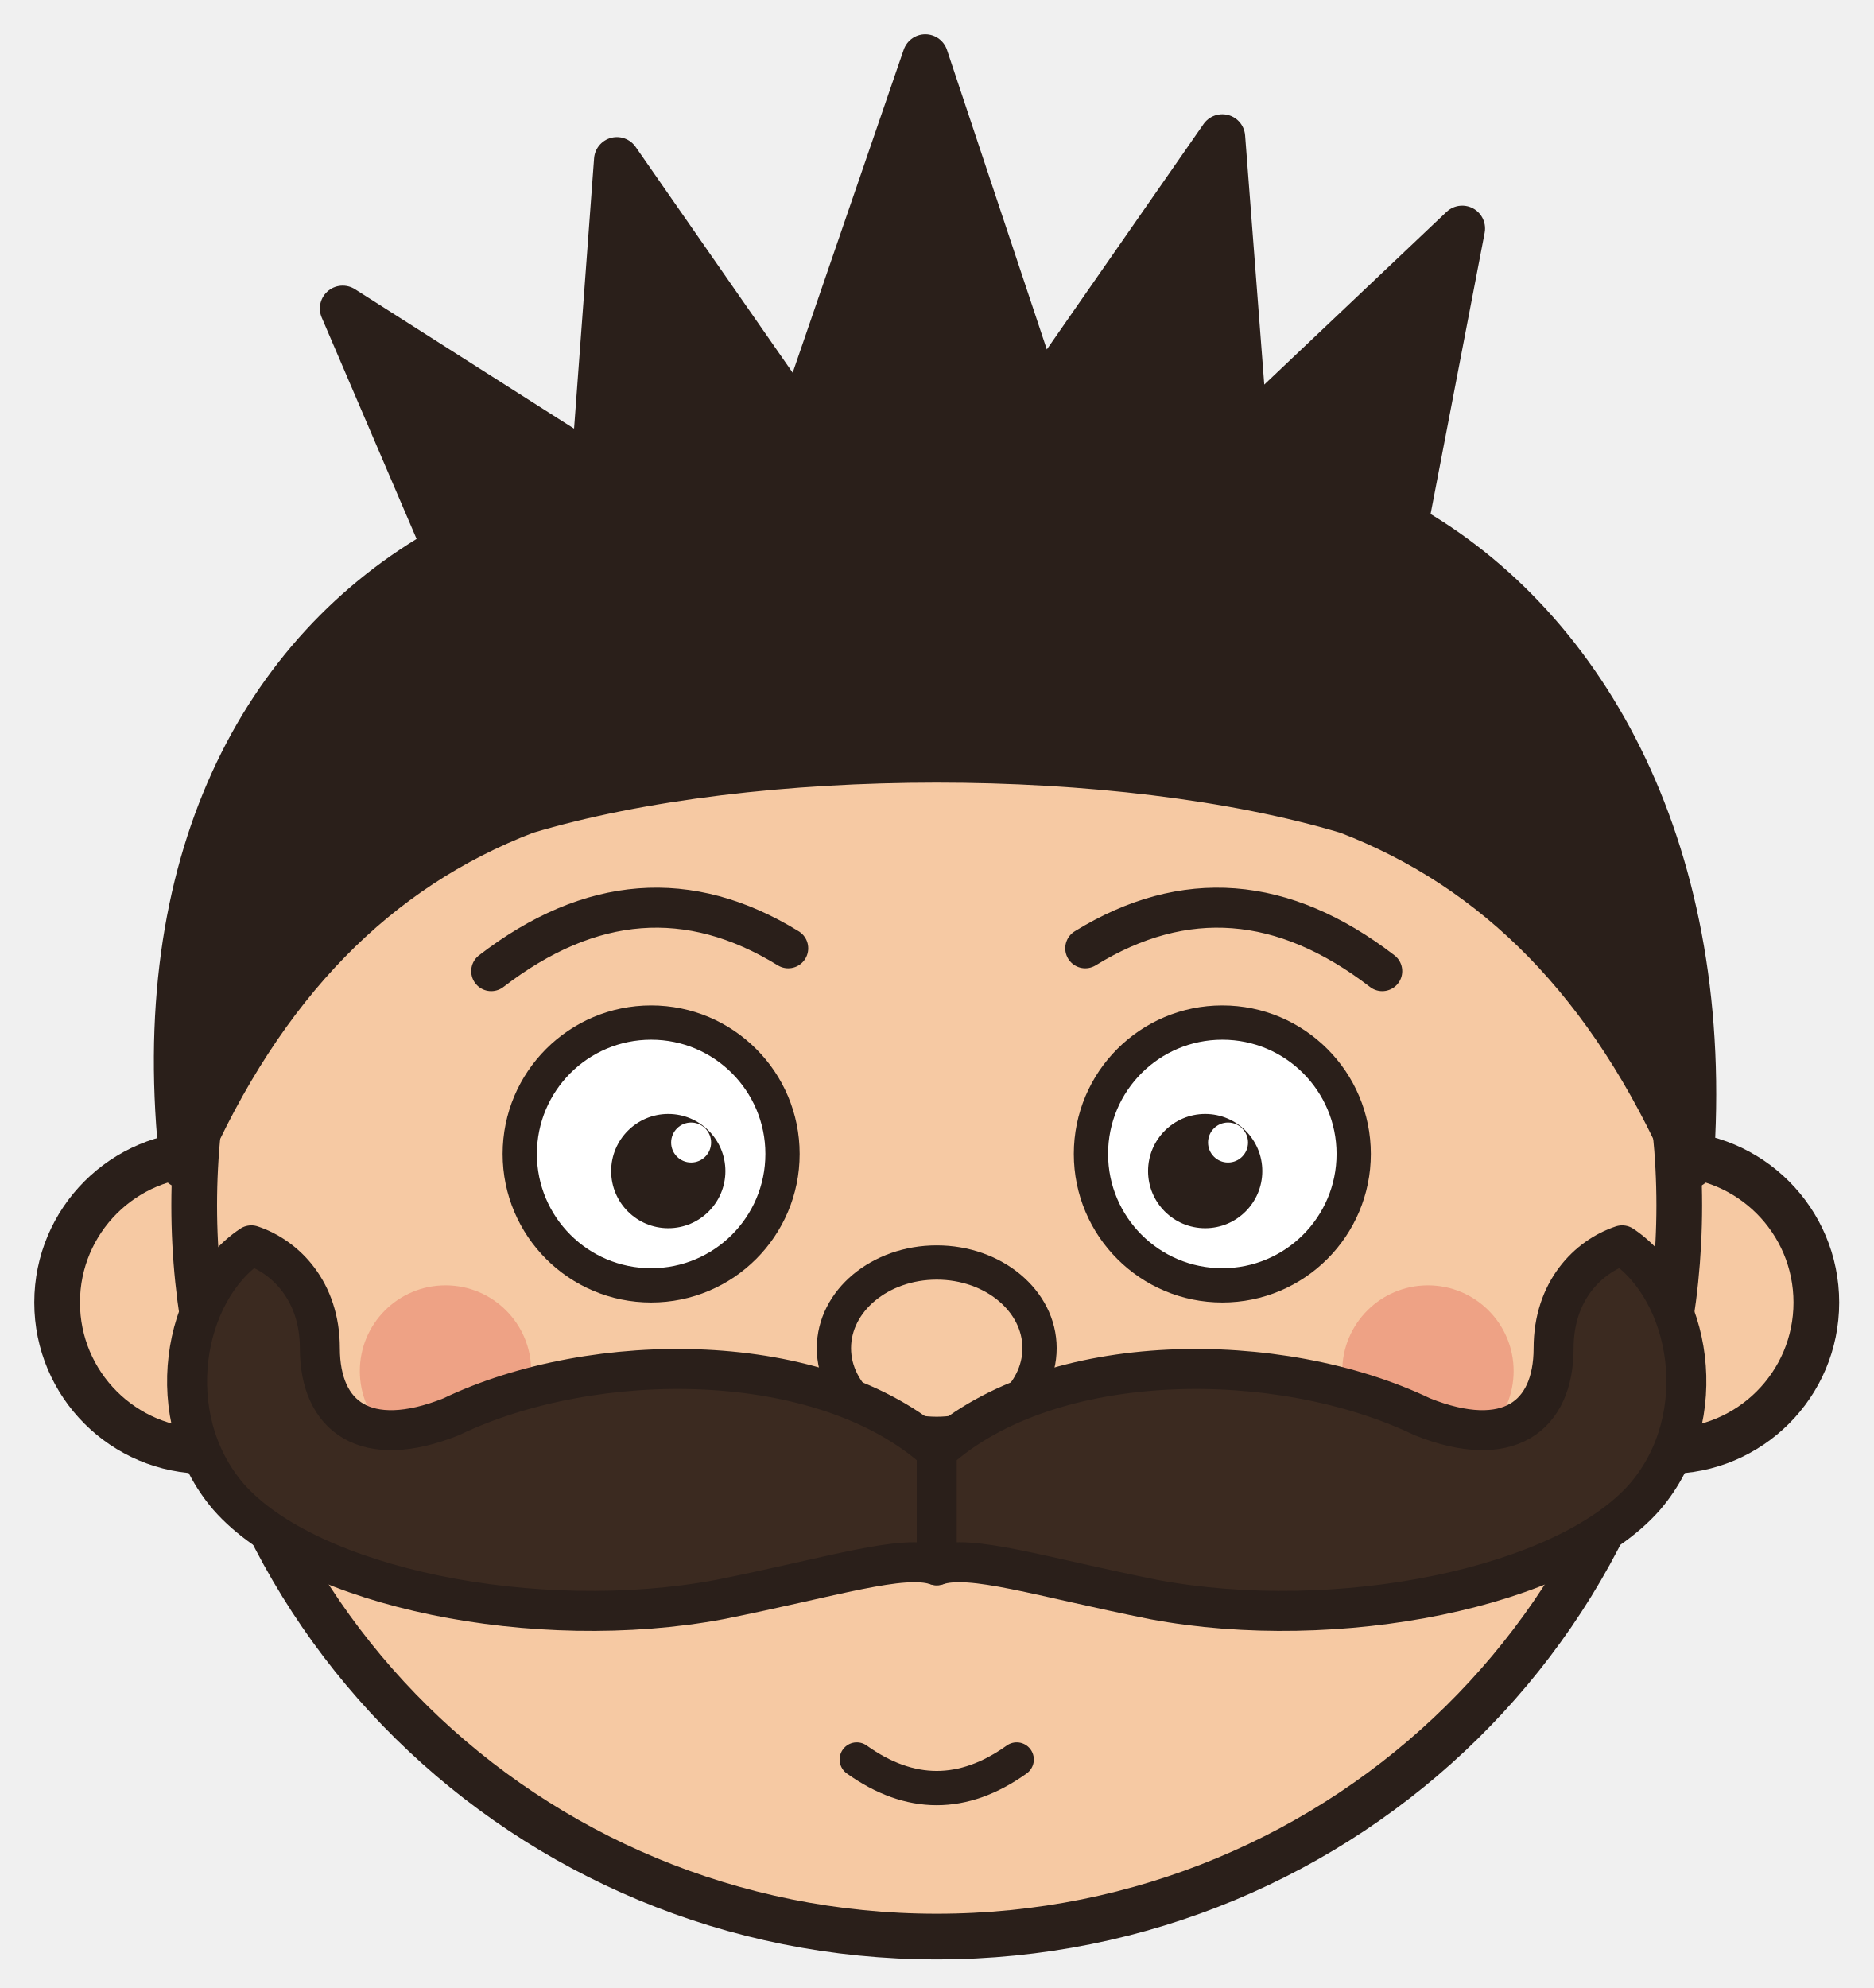
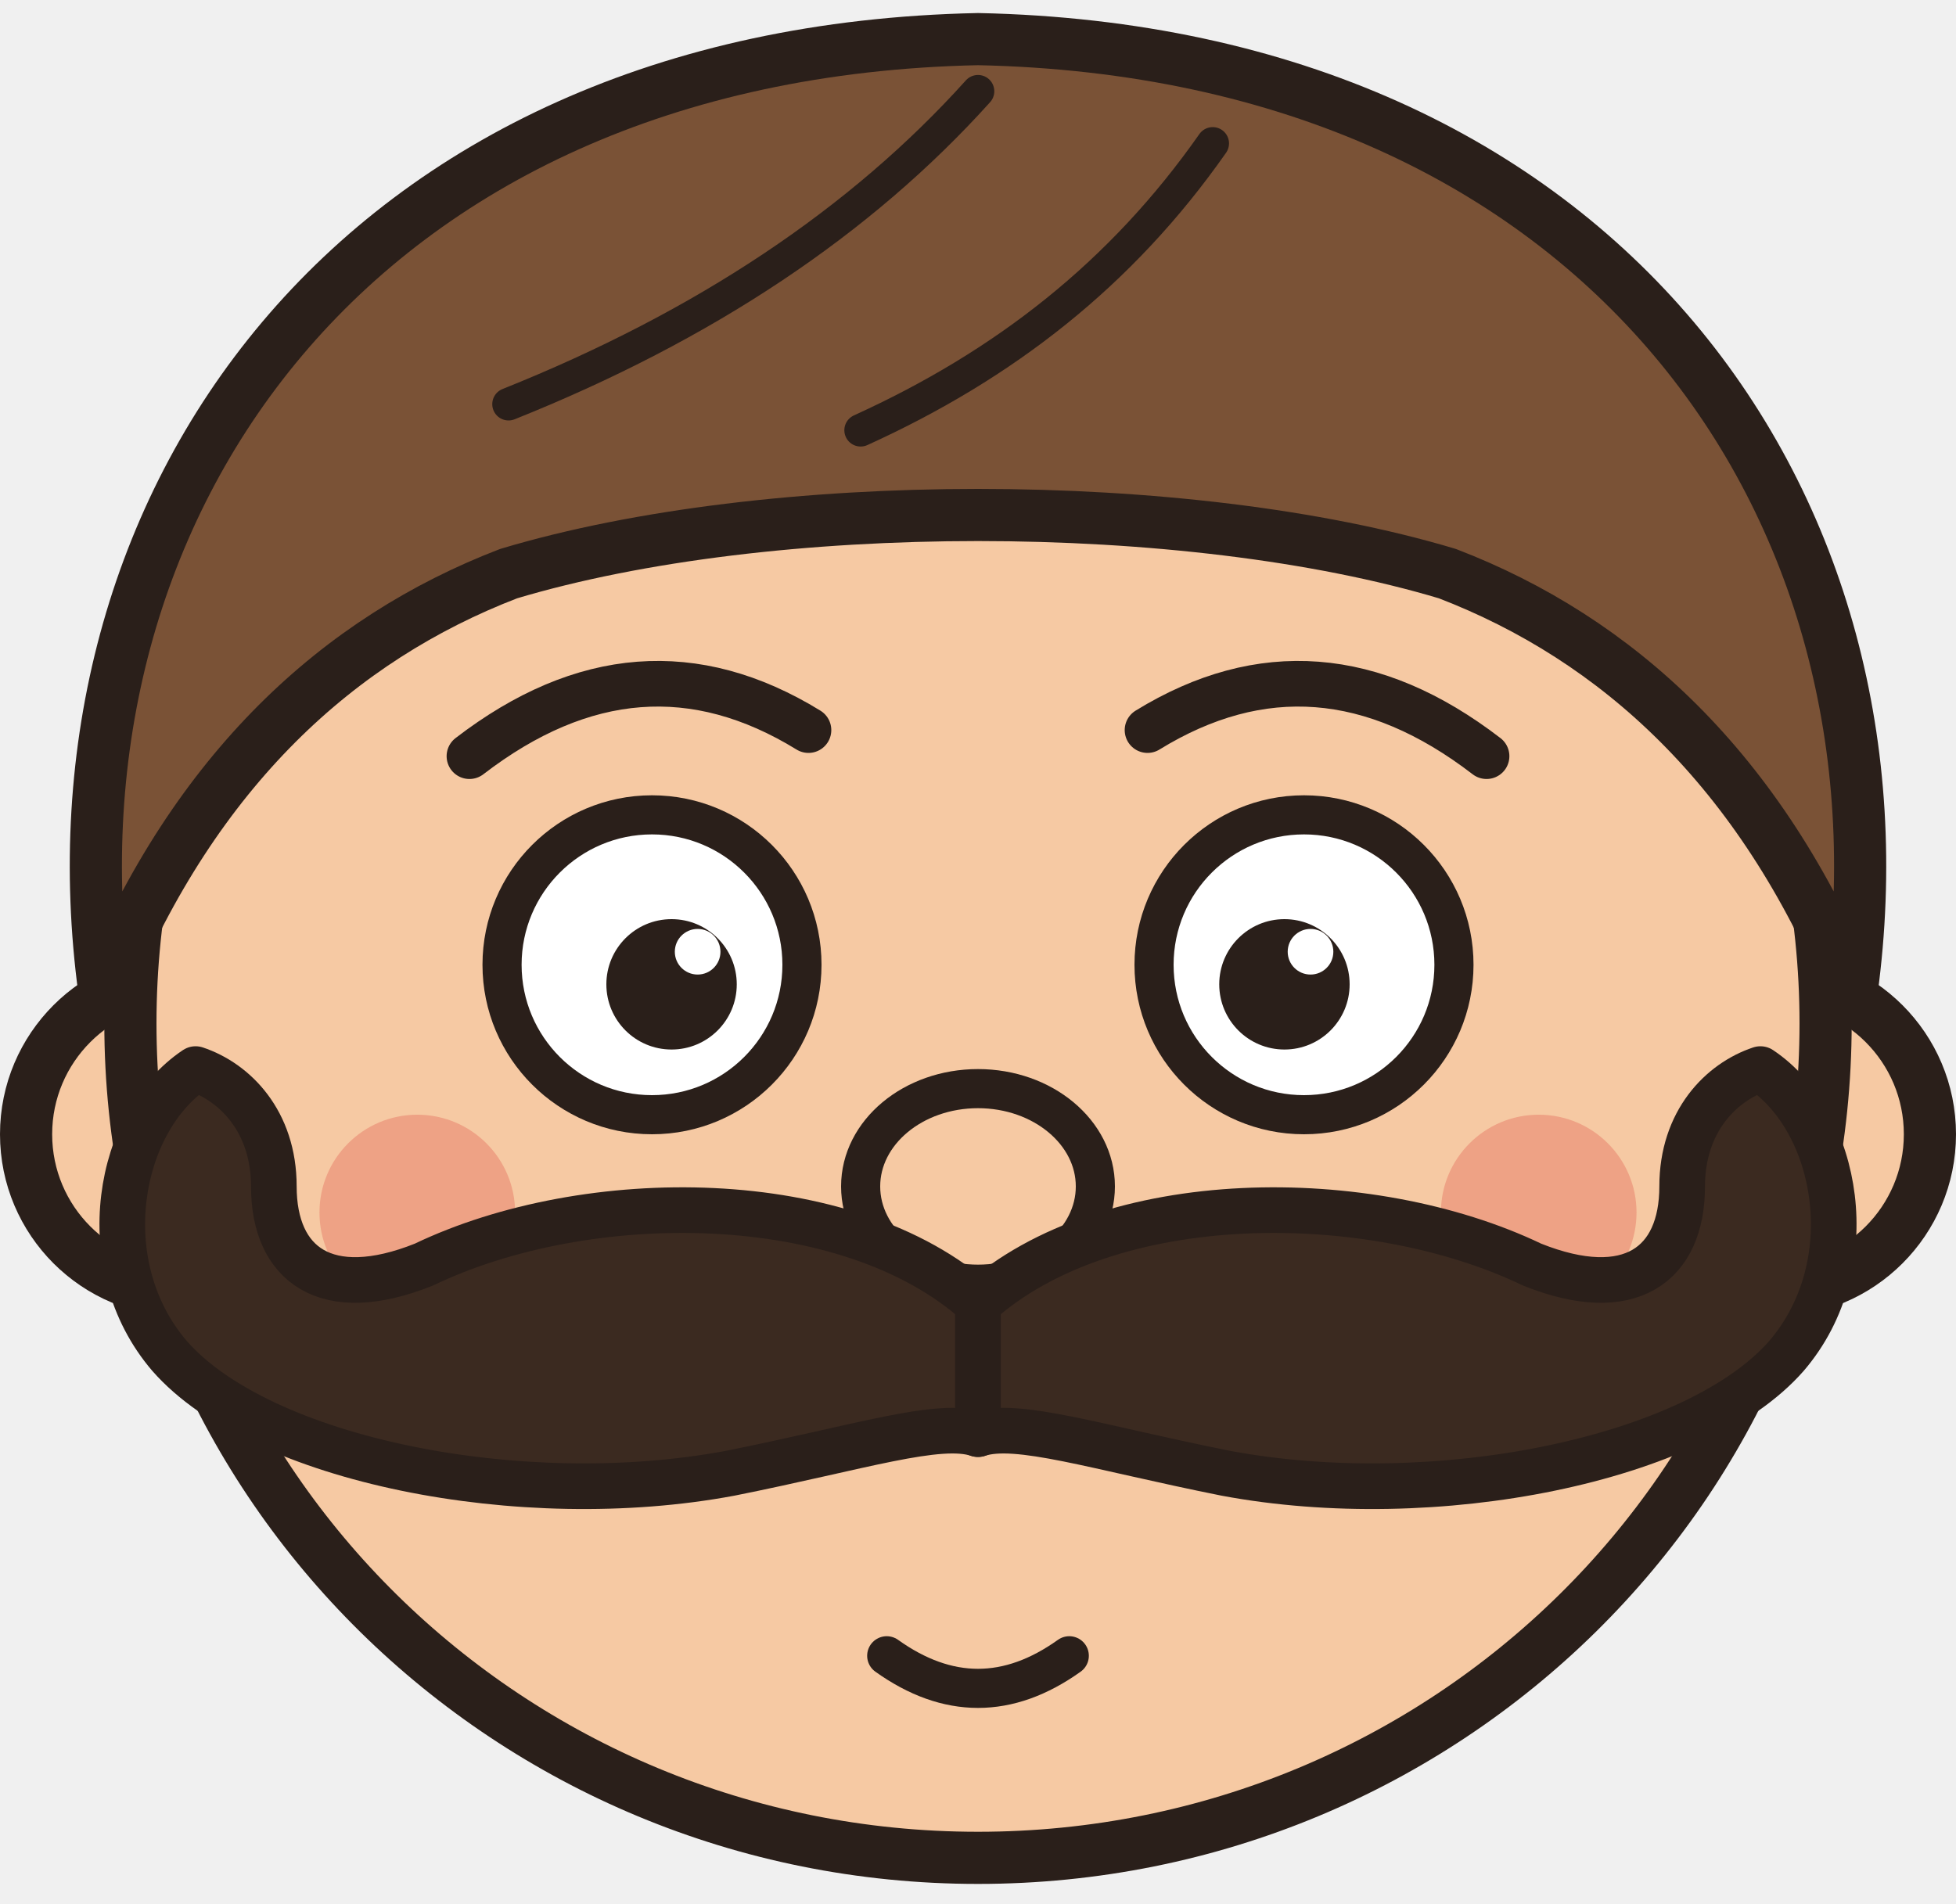
- <svg xmlns="http://www.w3.org/2000/svg" viewBox="136 64 328 348" width="328" height="348" role="img" aria-label="UNCLI">
+ <svg xmlns="http://www.w3.org/2000/svg" viewBox="150 118 300 292" width="300" height="292" role="img" aria-label="UNCLI">
  <g stroke="#2A1F1A" stroke-width="8" stroke-linejoin="round" stroke-linecap="round">
-     <circle cx="172" cy="292" r="26" fill="#F6C9A3" />
-     <circle cx="428" cy="292" r="26" fill="#F6C9A3" />
-     <path d="M176,292 q8,-6 12,4" fill="none" stroke-width="5" />
-     <path d="M424,292 q-8,-6 -12,4" fill="none" stroke-width="5" />
+     <circle cx="178" cy="292" r="24" fill="#F6C9A3" />
+     <circle cx="422" cy="292" r="24" fill="#F6C9A3" />
+     <path d="M182,292 q7,-5 10,4" fill="none" stroke-width="5" />
+     <path d="M418,292 q-7,-5 -10,4" fill="none" stroke-width="5" />
    <ellipse cx="300" cy="275" rx="130" ry="128" fill="#F6C9A3" />
-     <path d="M168,268 C162,215 182,178 214,160 L196,118 L240,146 L244,92 L276,138 L298,74 L318,134 L350,88 L354,140 L392,104 L382,156 C414,174 436,214 432,268 C418,236 398,216 372,206 C332,194 268,194 228,206 C202,216 182,236 168,268 Z" fill="#2A1F1A" />
+     <path d="M166,270 C156,196 204,126 300,124 C396,126 444,196 434,270 C420,236 398,216 372,206 C332,194 268,194 228,206 C202,216 180,236 166,270 Z" fill="#7A5236" />
+     <path d="M300,132 C282,152 258,168 228,180" fill="none" stroke-width="5" />
+     <path d="M336,140 C322,160 304,174 282,184" fill="none" stroke-width="5" />
    <path d="M222,234 Q248,214 274,230" fill="none" stroke-width="7" />
    <path d="M326,230 Q352,214 378,234" fill="none" stroke-width="7" />
    <circle cx="250" cy="266" r="23" fill="#FFFFFF" stroke-width="6" />
    <circle cx="350" cy="266" r="23" fill="#FFFFFF" stroke-width="6" />
    <circle cx="253" cy="269" r="10" fill="#2A1F1A" stroke="none" />
    <circle cx="347" cy="269" r="10" fill="#2A1F1A" stroke="none" />
    <circle cx="257" cy="264" r="3.5" fill="#FFFFFF" stroke="none" />
    <circle cx="351" cy="264" r="3.5" fill="#FFFFFF" stroke="none" />
    <circle cx="214" cy="304" r="15" fill="#E8816B" stroke="none" opacity="0.55" />
    <circle cx="386" cy="304" r="15" fill="#E8816B" stroke="none" opacity="0.55" />
    <ellipse cx="300" cy="300" rx="18" ry="15" fill="#F6C9A3" stroke-width="6" />
    <path d="M300,318 C280,300 240,300 215,312 C200,318 192,312 192,300 C192,290 186,284 180,282 C168,290 164,312 176,326 C190,342 230,350 262,344 C282,340 294,336 300,338 Z" fill="#3B2A20" stroke-width="7" />
    <path d="M300,318 C320,300 360,300 385,312 C400,318 408,312 408,300 C408,290 414,284 420,282 C432,290 436,312 424,326 C410,342 370,350 338,344 C318,340 306,336 300,338 Z" fill="#3B2A20" stroke-width="7" />
    <path d="M286,372 q14,10 28,0" fill="none" stroke-width="6" />
  </g>
</svg>
